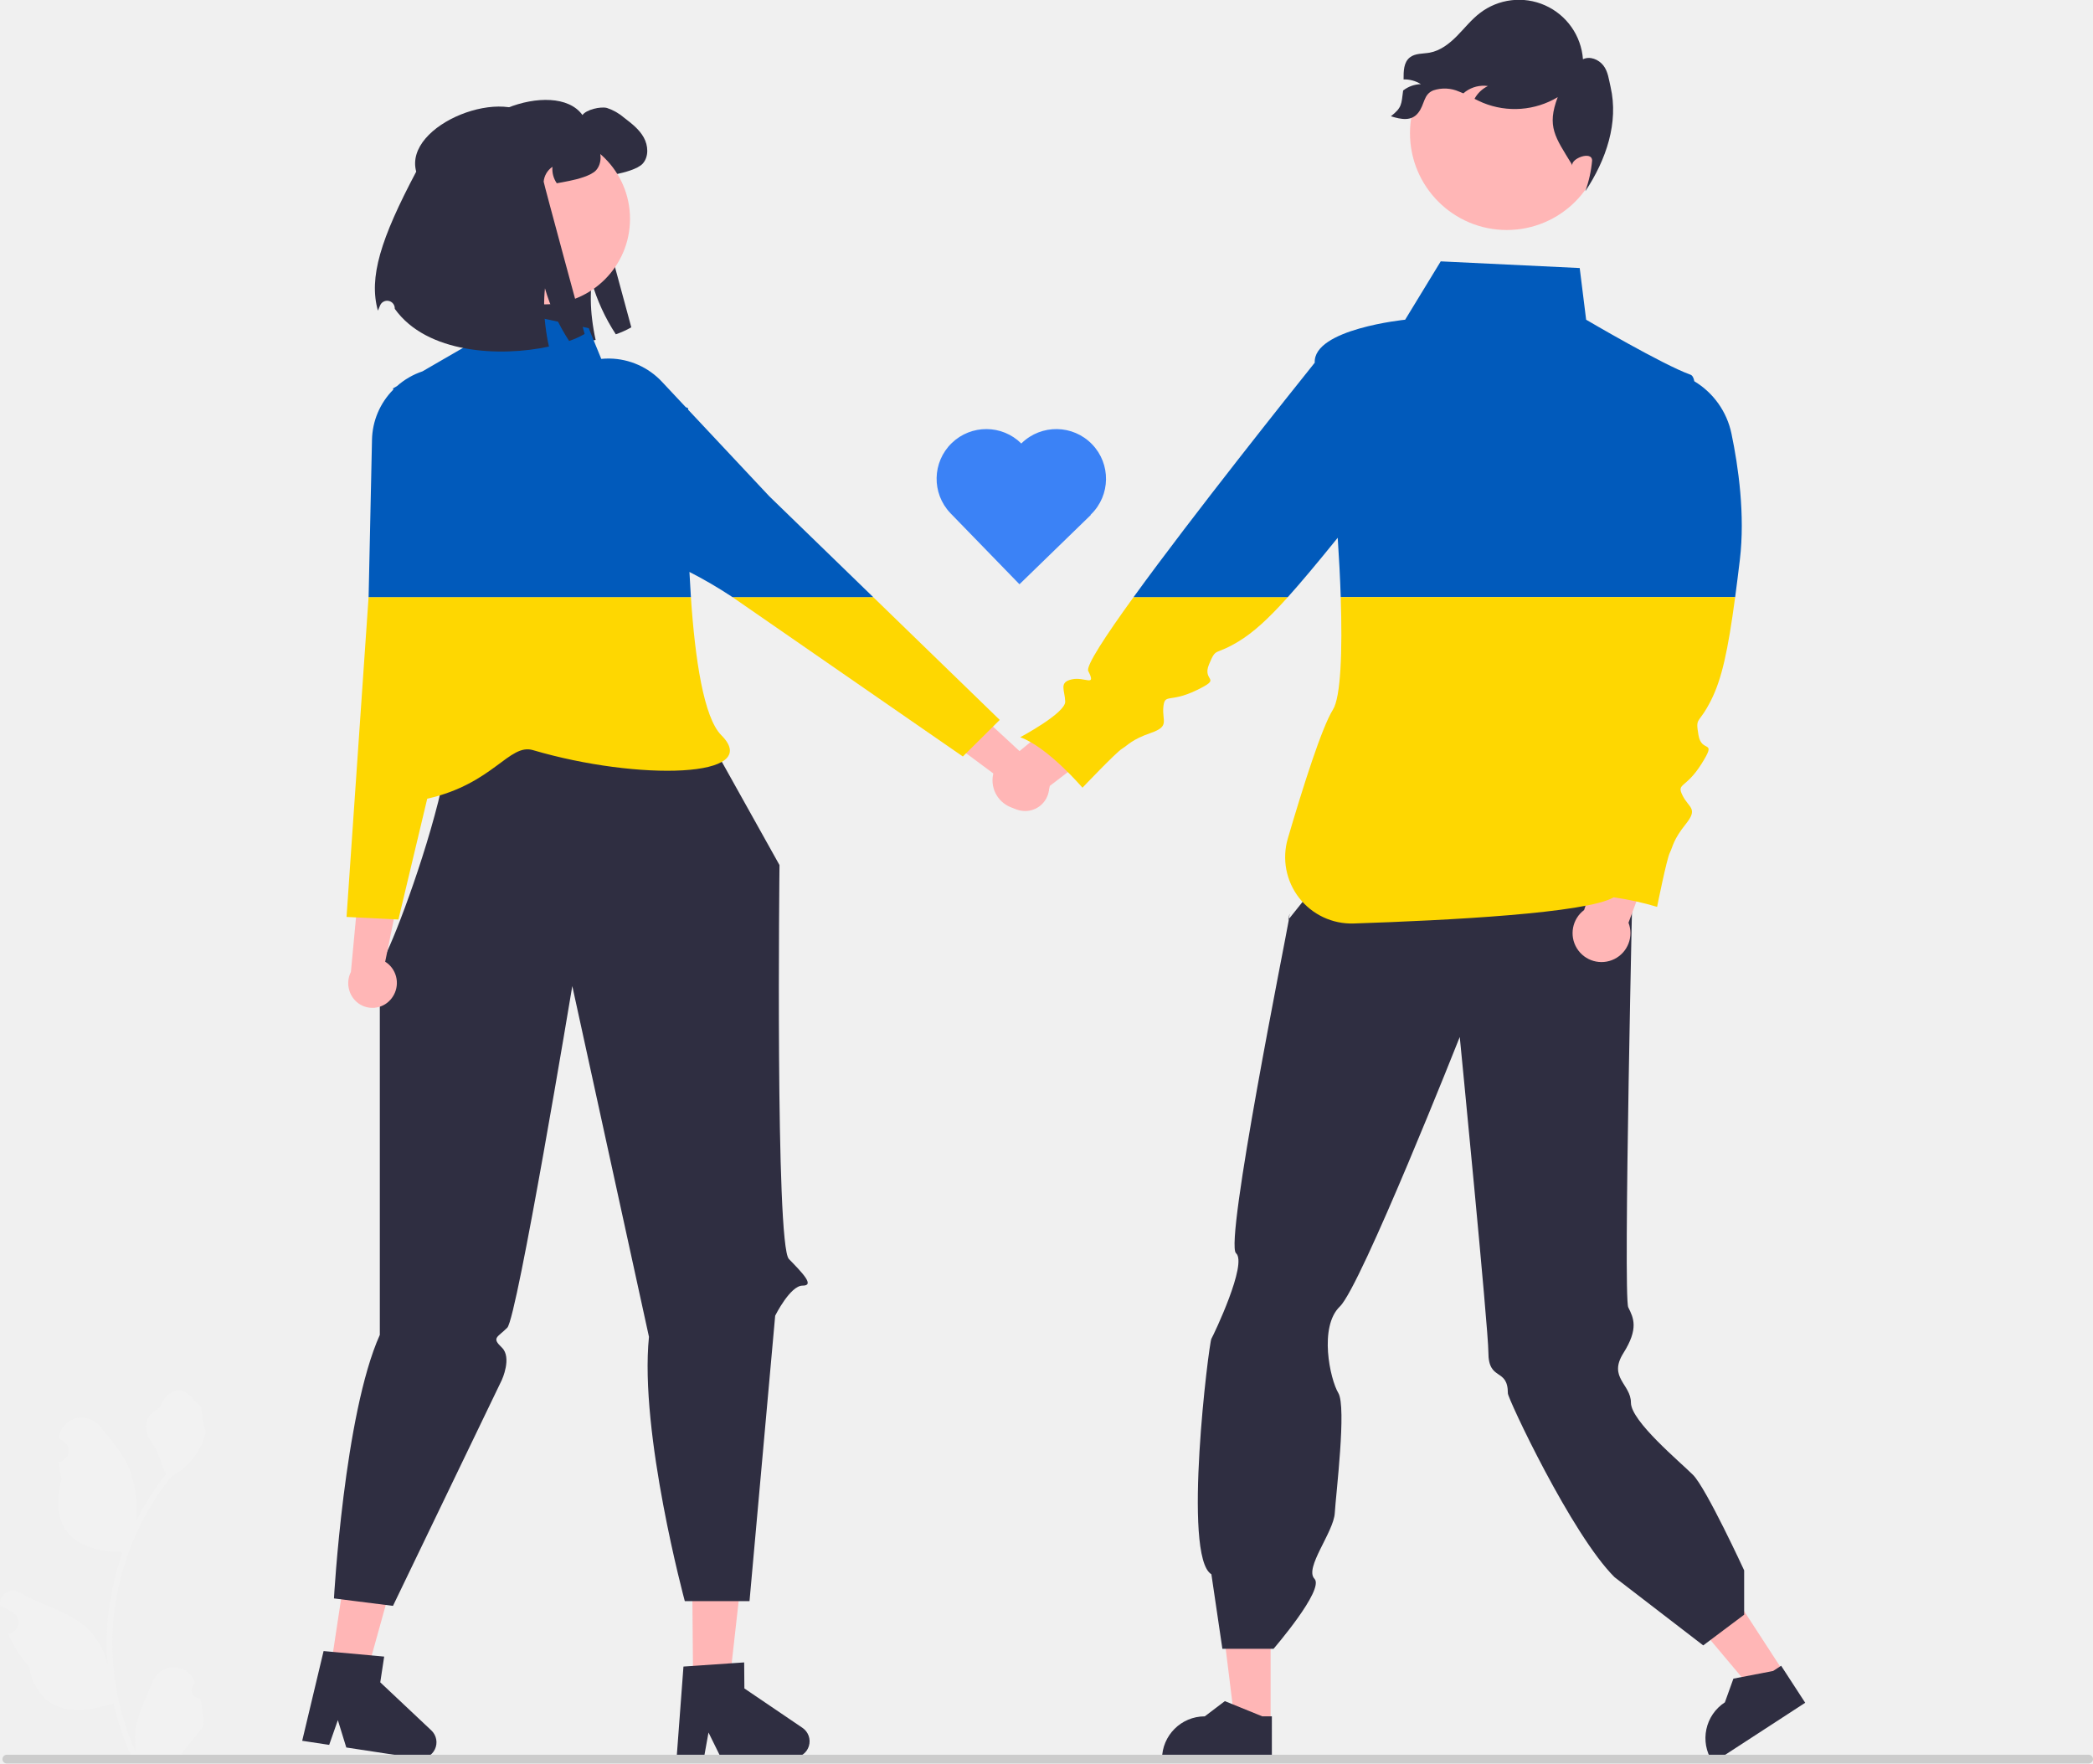
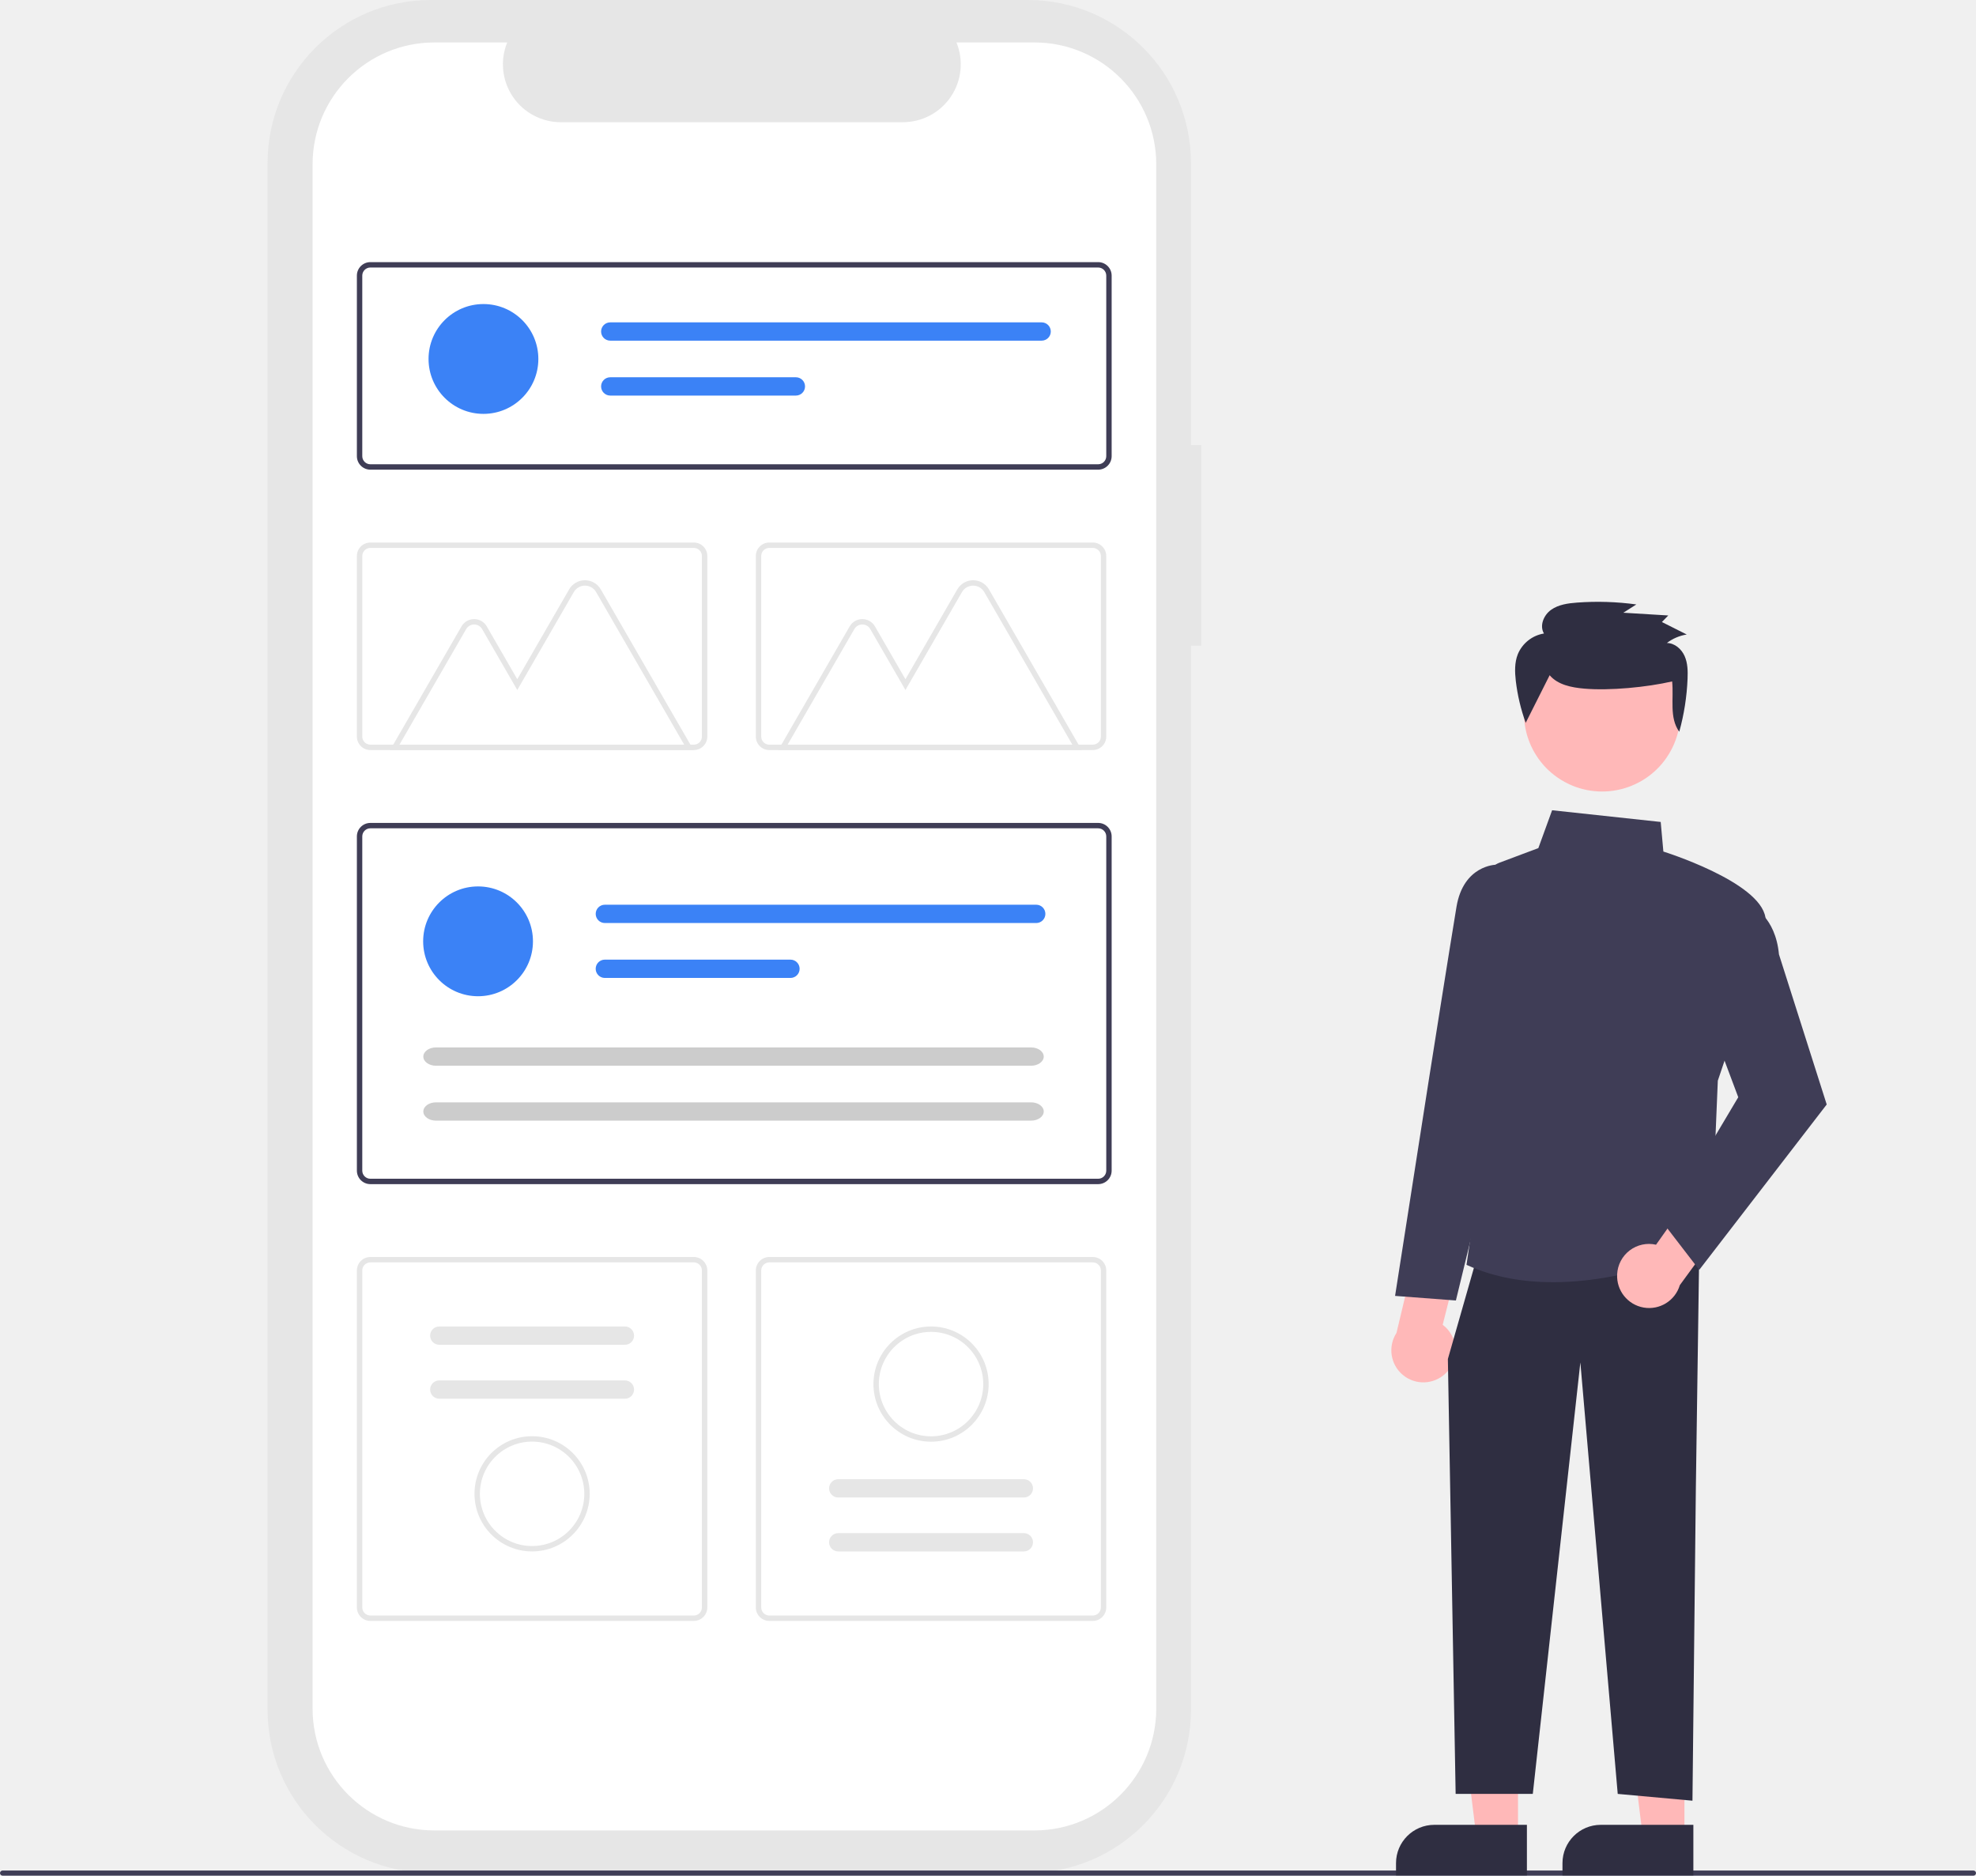
- <svg xmlns="http://www.w3.org/2000/svg" data-name="Layer 1" width="567.338" height="478.016" viewBox="0 0 567.338 478.016">
-   <path d="M441.806,255.712c-3.529-12.867,24.936-23.901,32.41-13.539,1.039-1.473,4.881-2.368,6.643-1.916a13.744,13.744,0,0,1,4.691,2.675c1.988,1.527,4.049,3.109,5.269,5.305,1.229,2.187,1.419,5.17-.235,7.068-1.311,1.509-5.179,2.485-7.149,2.883-1.374.28-2.531.506-3.525.669a6.739,6.739,0,0,1-1.175-4.456,5.47,5.47,0,0,0-2.386,4.013c-.027.334,11.108,41.304,11.108,41.304a24.287,24.287,0,0,1-4.203,1.889,52.848,52.848,0,0,1-6.553-14.28,45.762,45.762,0,0,0,.127,10.168,55.948,55.948,0,0,0,.958,5.631c-13.232,2.856-33.133,1.916-41.792-10.231l-.004-.151a2.067,2.067,0,0,0-3.993-.721c-.21.536-.403 1-.576,1.369C428.9,284.371,432.163,273.932,441.806,255.712Z" transform="translate(-316.3312 -210.9919)" fill="#2f2e41" />
-   <polygon points="187.875 456.283 197.734 456.2 202.098 417.287 187.548 417.41 187.875 456.283" fill="#ffb6b6" />
-   <path d="M533.853,679.343,518.108,668.663l-.059-7.055-3.386.227-10.496.724-2.573.171-1.868,24.935,7.396-.067,1.26-6.991,3.431,6.956,19.601-.164a4.408,4.408,0,0,0,2.439-8.055Z" transform="translate(-316.3312 -210.9919)" fill="#2f2e41" />
-   <polygon points="89.571 452.439 99.318 453.92 109.798 416.192 95.412 414.006 89.571 452.439" fill="#ffb6b6" />
-   <path d="M433.261,680.048l-13.853-13.042,1.06-6.975-3.379-.313-10.477-.95-2.568-.239-5.798,24.323,7.313,1.107,2.353-6.703,2.285,7.412,19.379,2.947a4.408,4.408,0,0,0,3.685-7.566Z" transform="translate(-316.3312 -210.9919)" fill="#2f2e41" />
-   <path d="M499.672,395.413l27.953,50.064s-1.166,102.965,2.549,106.784,7.078,7.244,3.715,7.213-7.434,8.153-7.434,8.153l-6.957,77.364h-17.543s-12.344-45.623-9.713-71.64l-20.782-95.077S456.528,568.188,453.837,570.879s-4.314,2.672-1.484,5.372,0,8.808,0,8.808l-29.498,61.221-16-2.018s2.774-49.979,12.433-71.435V471.432c-.728,8.693,33.303-79.296,12.493-72.691C438.365,396.651,499.672,395.413,499.672,395.413Z" transform="translate(-316.3312 -210.9919)" fill="#2f2e41" />
-   <path d="M422.318,481.805a6.821,6.821,0,0,0-.702-9.488,6.544,6.544,0,0,0-.876-.634l4.751-23.317-10.984-6.574-3.055,32.646a6.802,6.802,0,0,0,1.568,8.155,6.51,6.51,0,0,0,9.183-.651Q422.262,481.874,422.318,481.805Z" transform="translate(-316.3312 -210.9919)" fill="#ffb6b6" />
-   <path d="M593.233,430.754a6.821,6.821,0,0,1-5.816-7.529,6.543,6.543,0,0,1,.228-1.057l-19.113-14.177,3.782-12.229,24.082,22.251a6.802,6.802,0,0,1,4.281,7.116,6.51,6.51,0,0,1-7.268,5.651Q593.321,430.767,593.233,430.754Z" transform="translate(-316.3312 -210.9919)" fill="#ffb6b6" />
-   <circle cx="147.594" cy="59.322" r="23.183" fill="#ffb6b6" />
-   <path d="M437.826,245.399" transform="translate(-316.3312 -210.9919)" fill="#2f2e41" />
-   <polygon points="483.533 453.271 475.415 458.549 451.193 429.75 463.174 421.96 483.533 453.271" fill="#ffb6b6" />
-   <path d="M805.657,672.546,780.694,688.777l-.205-.316a11.59,11.59,0,0,1,3.398-16.034l.001-0,2.31-6.424,10.757-2.072,2.179-1.417Z" transform="translate(-316.3312 -210.9919)" fill="#2f2e41" />
-   <polygon points="344.417 467.102 334.734 467.101 330.128 429.753 344.419 429.754 344.417 467.102" fill="#ffb6b6" />
-   <path d="M661.089,688.195l-29.776-.001v-.377a11.59,11.59,0,0,1,11.59-11.589h.001l5.439-4.126,10.148,4.127,2.599 0Z" transform="translate(-316.3312 -210.9919)" fill="#2f2e41" />
-   <path d="M760.974,447.632l-86.829,1.909-8.607,10.758s.744-3.793.082.373-17.414,87.23-14.247,90.016-6.004,22.02-6.678,23.193-7.933,59.07,0,63.831l2.98,20.209h13.866s13.891-16.075,11.095-18.989,5.2-12.604,5.505-17.8,3.225-28.764.963-32.542-5.319-17.96.418-23.458,32.498-73.057,32.498-73.057,7.776,79.202,7.758,85.421c-.024,8.088,5.287,4.085,5.287,11.185,0,1.434,17.294,38.303,28.916,49.827l24.035,18.488,11.093-8.32v-12.018s-10.28-22.298-13.866-25.884-16.827-14.563-16.827-19.584-6.233-6.77-2.041-13.426,2.758-9.525,1.324-12.394,1.286-120.415,1.286-120.415Z" transform="translate(-316.3312 -210.9919)" fill="#2f2e41" />
-   <circle cx="408.437" cy="36.107" r="26.238" fill="#ffb6b6" />
-   <path d="M745.729,457.66l7.386-22.233,13.289,2.447-8.645,23.228a7.843,7.843,0,1,1-12.03-3.442Z" transform="translate(-316.3312 -210.9919)" fill="#ffb6b6" />
-   <path d="M592.555,414.694l18.096-14.878,9.942,9.152L600.901,424.017a7.843,7.843,0,1,1-8.346-9.323Z" transform="translate(-316.3312 -210.9919)" fill="#ffb6b6" />
-   <path d="M693.353,242.509c2.829.878,5.556,1.396,7.395-.924s1.359-4.973,4.095-6.092a9.679,9.679,0,0,1,6.989.324c.398.148.786.314,1.165.481.213-.185.425-.36.656-.527a8.337,8.337,0,0,1,6-1.461,8.18,8.18,0,0,0-3.633,3.467c.758.379,1.525.758,2.302,1.082a22.697,22.697,0,0,0,20.254-1.535c-3.032,7.987-.675,10.834,3.772,18.128l.176.425c-.444-1.913,5.371-4.123,5.371-1.35a33.125,33.125,0,0,1-1.849,8.32c5.704-8.588,9.069-18.636,6.859-28.278-.471-2.024-.684-4.197-1.969-5.842-1.285-1.636-3.651-2.598-5.519-1.673a17.396,17.396,0,0,0-27.992-12.48c-2.311,1.784-4.132,4.123-6.194,6.203s-4.502,3.975-7.386,4.493c-1.83.324-3.892.129-5.352,1.285-1.692,1.34-1.71,3.698-1.701,5.963a8.327,8.327,0,0,1,4.687,1.285,8.148,8.148,0,0,0-4.733,1.664.508.508,0,0,0-.074.055C696.172,239.328,696.375,240.133,693.353,242.509Z" transform="translate(-316.3312 -210.9919)" fill="#2f2e41" />
-   <path d="M370.59,671.321a2.269,2.269,0,0,1-1.645-3.933l.155-.618q-.031-.074-.062-.148a6.094,6.094,0,0,0-11.241.042c-1.839,4.428-4.179,8.864-4.756,13.546a18.029,18.029,0,0,0,.316,6.2,72.281,72.281,0,0,1-6.575-30.021,69.764,69.764,0,0,1,.433-7.783q.358-3.178.995-6.31a73.119,73.119,0,0,1,14.5-30.99,19.459,19.459,0,0,0,8.093-8.397,14.843,14.843,0,0,0,1.35-4.056c-.394.052-1.486-5.949-1.188-6.317-.549-.833-1.532-1.247-2.131-2.06-2.982-4.043-7.091-3.337-9.236,2.157-4.582,2.313-4.627,6.148-1.815,9.837,1.789,2.347,2.035,5.522,3.604,8.035-.162.207-.329.407-.491.614a73.591,73.591,0,0,0-7.681,12.169,30.592,30.592,0,0,0-1.826-14.21c-1.748-4.217-5.025-7.769-7.91-11.415a6.279,6.279,0,0,0-11.184,3.083q-.009.081-.017.161.643.363,1.259.77a3.078,3.078,0,0,1-1.241,5.602l-.063.01a30.626,30.626,0,0,0,.807,4.579c-3.702,14.316,4.29,19.53,15.701,19.764.252.129.497.258.749.381a75.115,75.115,0,0,0-4.043,19.028,71.243,71.243,0,0,0,.052,11.503l-.019-.136a18.826,18.826,0,0,0-6.427-10.87c-4.946-4.063-11.933-5.559-17.268-8.824a3.533,3.533,0,0,0-5.411,3.437l.022.143a20.677,20.677,0,0,1,2.319,1.117q.643.363,1.259.77a3.078,3.078,0,0,1-1.241,5.602l-.063.01c-.045.006-.084.013-.129.019a30.654,30.654,0,0,0,5.639,8.829c2.315,12.497,12.256,13.683,22.89,10.044h.006a75.093,75.093,0,0,0,5.044,14.726h18.02c.065-.2.123-.407.181-.607a20.474,20.474,0,0,1-4.986-.297c1.337-1.641,2.674-3.294,4.011-4.935a1.121,1.121,0,0,0,.084-.097c.678-.84,1.363-1.673,2.041-2.512l0-.001a29.99,29.99,0,0,0-.879-7.64Z" transform="translate(-316.3312 -210.9919)" fill="#f2f2f2" />
-   <path d="M316.999,687.818a1.186,1.186,0,0,0,1.19,1.19h564.29a1.19,1.19,0,1,0,0-2.38h-564.29A1.187,1.187,0,0,0,316.999,687.818Z" transform="translate(-316.3312 -210.9919)" fill="#ccc" />
-   <path d="M503.213,366.022c.111,2.279.242,4.56.394,6.82h11.261l-.161-.111A121.192,121.192,0,0,0,503.213,366.022Z" transform="translate(-316.3312 -210.9919)" fill="none" />
-   <path d="M410.267,459.537l14.065.698,7.806-32.744c17.946-4.035,22.203-15.069,28.655-13.17,28.622,8.426,62.638,7.533,51.062-4.042-4.746-4.746-7.11-20.5-8.248-37.437h-87.366Z" transform="translate(-316.3312 -210.9919)" fill="#fed701" />
-   <polygon points="198.537 161.851 260.993 205.057 270.992 195.141 236.689 161.851 198.537 161.851" fill="#fed701" />
-   <path d="M524.86,345.514,502.855,322.038c.007-.246.012-.386.012-.386l-.671-.317-6.401-6.829a19.867,19.867,0,0,0-14.211-6.326,20.389,20.389,0,0,0-2.273.092l-3.397-8.322-28.416-6.028-5.642,11.357-11.017,6.378a19.901,19.901,0,0,0-6.907,3.999l-1.076.623.08.327a19.838,19.838,0,0,0-5.77,13.604l-.914,42.49-.01.142h87.366c-.152-2.26-.283-4.541-.394-6.82a121.192,121.192,0,0,1,11.495,6.709l.161.111h38.152Z" transform="translate(-316.3312 -210.9919)" fill="#015abb" />
-   <path d="M611.318,392.877c2.271,4.488-.919,1.46-4.488,2.271-3.569.811-1.839,2.92-1.758,6.029s-12.194,9.652-12.194,9.652c7.489,2.677,16.87,13.681,16.87,13.681s9.085-9.571,10.734-10.571c1.649-1,2.569-2.46,7.787-4.272,5.218-1.811,3.028-3.19,3.407-7.029.379-3.839,1.649-1,8.976-4.542s1.379-2.19,3.407-7.029c2.028-4.84,1.379-2.19,7.976-6.191,3.965-2.405,7.904-5.937,13.384-12.033H623.607C615.895,383.496,610.644,391.544,611.318,392.877Z" transform="translate(-316.3312 -210.9919)" fill="#fed701" />
-   <path d="M787.938,362.778c1.465-12.211-.388-25.251-2.272-34.267a21.716,21.716,0,0,0-10.058-14.167c-.191-.979-.531-1.606-1.052-1.791-7.458-2.651-28.277-14.899-28.277-14.899l-1.745-14.006L706.86,281.837l-9.64,15.816s-24.972,2.51-24.509,11.652c-6.048,7.543-32.968,41.249-49.104,63.538h41.813c3.637-4.046,7.953-9.219,13.41-15.949.037-.046.072-.093.109-.139.367,5.456.649,10.914.817,16.088H786.67C787.076,369.808,787.494,366.474,787.938,362.778Z" transform="translate(-316.3312 -210.9919)" fill="#015abb" />
-   <path d="M786.67,372.843H679.756c.477,14.703.022,27.101-2.118,30.515-3.004,4.792-8.089,20.829-12.222,34.91a17.995,17.995,0,0,0,17.859,23.046c25.642-.845,63.164-2.802,70.477-7.093a81.014,81.014,0,0,1,11.758,2.584s2.588-12.94,3.45-14.665c.863-1.725.863-3.45,4.313-7.764,3.451-4.313.863-4.313-.863-7.764-1.725-3.45.863-1.725,5.176-8.626,4.313-6.901,0-2.588-.863-7.764-.863-5.176,0-2.588,3.451-9.489C783.033,395.016,784.708,387.513,786.67,372.843Z" transform="translate(-316.3312 -210.9919)" fill="#fed701" />
-   <path d="M429.153,257.519c-3.529-12.867,24.936-23.901,32.41-13.539,1.039-1.473,4.881-2.368,6.643-1.916a13.744,13.744,0,0,1,4.691,2.675c1.988,1.527,4.049,3.109,5.269,5.305,1.229,2.187,1.419,5.17-.235,7.068-1.311,1.509-5.179,2.485-7.149,2.883-1.374.28-2.531.506-3.525.669a6.739,6.739,0,0,1-1.175-4.456,5.47,5.47,0,0,0-2.386,4.013c-.027.334,11.108,41.304,11.108,41.304a24.287,24.287,0,0,1-4.203,1.889,52.848,52.848,0,0,1-6.553-14.28,45.762,45.762,0,0,0,.127,10.168,55.95,55.95,0,0,0,.958,5.631c-13.232,2.856-33.133,1.916-41.792-10.231l-.004-.151a2.067,2.067,0,0,0-3.993-.721c-.21.536-.403 1-.576,1.369C416.247,286.179,419.51,275.74,429.153,257.519Z" transform="translate(-316.3312 -210.9919)" fill="#2f2e41" />
-   <path d="M593.272,331.109l0,0c-.034.033-.065.067-.098.1a13.472,13.472,0,0,0-18.874-.102l0,0a13.472,13.472,0,0,0-.401,18.921l-.003.003.126.13,0,0,18.649,19.202L612.003,350.587l-.054-.055c.032-.031.066-.06.099-.091l0,0a13.474,13.474,0,0,0,.278-19.054l0,0A13.474,13.474,0,0,0,593.272,331.109Z" transform="translate(-316.3312 -210.9919)" fill="#3b82f6" />
+ <svg xmlns="http://www.w3.org/2000/svg" data-name="Layer 1" width="768" height="728.858" viewBox="0 0 768 728.858">
+   <path d="M682.884,258.518h-3.999V148.973A63.402,63.402,0,0,0,615.483,85.571H383.397a63.402,63.402,0,0,0-63.402,63.402V749.947A63.402,63.402,0,0,0,383.396,813.349H615.483a63.402,63.402,0,0,0,63.402-63.402V336.494h3.999Z" transform="translate(-216 -85.571)" fill="#e6e6e6" />
+   <path d="M618.041,102.066h-30.295a22.495,22.495,0,0,1-20.827,30.991H433.96A22.495,22.495,0,0,1,413.133,102.066H384.837a47.348,47.348,0,0,0-47.348,47.348V749.506A47.348,47.348,0,0,0,384.837,796.854h233.204a47.348,47.348,0,0,0,47.348-47.348h0V149.414a47.348,47.348,0,0,0-47.348-47.348Z" transform="translate(-216 -85.571)" fill="#fff" />
+   <path d="M983,814.429H217a1,1,0,0,1,0-2H983a1,1,0,0,1,0,2Z" transform="translate(-216 -85.571)" fill="#3f3d56" />
+   <path d="M642.82,268.075H359.946a5.245,5.245,0,0,1-5.238-5.238V192.667a5.245,5.245,0,0,1,5.238-5.238H642.82a5.245,5.245,0,0,1,5.238,5.238v70.169A5.245,5.245,0,0,1,642.82,268.075ZM359.946,189.524a3.146,3.146,0,0,0-3.143,3.143v70.169a3.146,3.146,0,0,0,3.143,3.143H642.82a3.146,3.146,0,0,0,3.143-3.143V192.667a3.146,3.146,0,0,0-3.143-3.143Z" transform="translate(-216 -85.571)" fill="#3f3d56" />
+   <path d="M642.82,545.71H359.946a5.245,5.245,0,0,1-5.238-5.238V410.585a5.245,5.245,0,0,1,5.238-5.238H642.82a5.245,5.245,0,0,1,5.238,5.238V540.471A5.245,5.245,0,0,1,642.82,545.71ZM359.946,407.442a3.146,3.146,0,0,0-3.143,3.143V540.471a3.146,3.146,0,0,0,3.143,3.143H642.82a3.146,3.146,0,0,0,3.143-3.143V410.585a3.146,3.146,0,0,0-3.143-3.143Z" transform="translate(-216 -85.571)" fill="#3f3d56" />
+   <path d="M640.725,377.033h-125.722a5.245,5.245,0,0,1-5.238-5.238V301.626a5.245,5.245,0,0,1,5.238-5.238h125.722a5.245,5.245,0,0,1,5.238,5.238v70.169A5.245,5.245,0,0,1,640.725,377.033ZM515.003,298.483a3.146,3.146,0,0,0-3.143,3.143V371.795a3.146,3.146,0,0,0,3.143,3.143h125.722a3.146,3.146,0,0,0,3.143-3.143v-70.169a3.146,3.146,0,0,0-3.143-3.143Z" transform="translate(-216 -85.571)" fill="#e6e6e6" />
+   <path d="M485.668,715.434h-125.722a5.245,5.245,0,0,1-5.238-5.238V579.261a5.245,5.245,0,0,1,5.238-5.238h125.722a5.245,5.245,0,0,1,5.238,5.238V710.196A5.245,5.245,0,0,1,485.668,715.434Zm-125.722-139.316a3.146,3.146,0,0,0-3.143,3.143V710.196a3.146,3.146,0,0,0,3.143,3.143h125.722a3.146,3.146,0,0,0,3.143-3.143V579.261a3.146,3.146,0,0,0-3.143-3.143Z" transform="translate(-216 -85.571)" fill="#e6e6e6" />
+   <path d="M640.725,715.434h-125.722a5.245,5.245,0,0,1-5.238-5.238V579.261a5.245,5.245,0,0,1,5.238-5.238h125.722a5.245,5.245,0,0,1,5.238,5.238V710.196A5.245,5.245,0,0,1,640.725,715.434Zm-125.722-139.316a3.146,3.146,0,0,0-3.143,3.143V710.196a3.146,3.146,0,0,0,3.143,3.143h125.722a3.146,3.146,0,0,0,3.143-3.143V579.261a3.146,3.146,0,0,0-3.143-3.143Z" transform="translate(-216 -85.571)" fill="#e6e6e6" />
+   <circle cx="185.804" cy="365.787" r="21.338" fill="#3b82f6" />
+   <path d="M451.085,437.133a3.556,3.556,0,0,0,0,7.113H618.745a3.556,3.556,0,0,0,0-7.113Z" transform="translate(-216 -85.571)" fill="#3b82f6" />
+   <path d="M451.085,458.471a3.556,3.556,0,0,0-.015,7.113h72.159a3.556,3.556,0,1,0,0-7.113Z" transform="translate(-216 -85.571)" fill="#3b82f6" />
+   <path d="M385.437,492.585c-2.705,0-4.907,1.596-4.907,3.556s2.201,3.556,4.907,3.556H616.755c2.705,0,4.907-1.596,4.907-3.556s-2.201-3.556-4.907-3.556Z" transform="translate(-216 -85.571)" fill="#ccc" />
+   <path d="M385.437,513.924c-2.705,0-4.907,1.596-4.907,3.556s2.201,3.556,4.907,3.556H616.755c2.705,0,4.907-1.596,4.907-3.556s-2.201-3.556-4.907-3.556Z" transform="translate(-216 -85.571)" fill="#ccc" />
+   <circle cx="187.899" cy="139.488" r="21.338" fill="#3b82f6" />
+   <path d="M453.181,210.834a3.556,3.556,0,0,0,0,7.113H620.84a3.556,3.556,0,1,0,.015-7.113c-.005,0-.01,0-.015,0Z" transform="translate(-216 -85.571)" fill="#3b82f6" />
+   <path d="M453.181,232.172a3.556,3.556,0,0,0,0,7.113h72.144a3.556,3.556,0,1,0,.015-7.113q-.007,0-.015,0Z" transform="translate(-216 -85.571)" fill="#3b82f6" />
+   <path d="M485.557,377.046H367.619l27.755-48.074a5.668,5.668,0,0,1,9.817,0l11.856,20.536,20.16-34.918a7.096,7.096,0,0,1,12.291,0Zm-114.309-2.095H481.928l-34.245-59.313a5,5,0,0,0-8.661,0L417.047,353.7l-13.671-23.679a3.572,3.572,0,0,0-6.187,0Z" transform="translate(-216 -85.571)" fill="#e6e6e6" />
+   <path d="M636.423,377.046H518.485l27.755-48.074a5.668,5.668,0,0,1,9.817,0l11.857,20.536L588.073,314.591a7.096,7.096,0,0,1,12.291,0Zm-114.309-2.095h110.68l-34.245-59.313a5,5,0,0,0-8.661,0l-21.975,38.061-13.671-23.679a3.572,3.572,0,0,0-6.187,0Z" transform="translate(-216 -85.571)" fill="#e6e6e6" />
+   <path d="M485.668,377.033h-125.722a5.245,5.245,0,0,1-5.238-5.238V301.626a5.245,5.245,0,0,1,5.238-5.238h125.722a5.245,5.245,0,0,1,5.238,5.238v70.169A5.245,5.245,0,0,1,485.668,377.033ZM359.946,298.483a3.146,3.146,0,0,0-3.143,3.143V371.795a3.146,3.146,0,0,0,3.143,3.143h125.722a3.146,3.146,0,0,0,3.143-3.143v-70.169a3.146,3.146,0,0,0-3.143-3.143Z" transform="translate(-216 -85.571)" fill="#e6e6e6" />
+   <path d="M386.735,601.024a3.556,3.556,0,1,0,0,7.113H458.879a3.556,3.556,0,0,0,0-7.113Z" transform="translate(-216 -85.571)" fill="#e6e6e6" />
+   <path d="M386.735,621.977a3.556,3.556,0,1,0,0,7.113H458.879a3.556,3.556,0,0,0,0-7.113Z" transform="translate(-216 -85.571)" fill="#e6e6e6" />
+   <path d="M422.807,688.433a22.386,22.386,0,1,1,22.386-22.386h0A22.411,22.411,0,0,1,422.807,688.433Zm0-42.677a20.291,20.291,0,1,0,20.291,20.291h0a20.314,20.314,0,0,0-20.291-20.291Z" transform="translate(-216 -85.571)" fill="#e6e6e6" />
+   <path d="M613.936,688.433a3.556,3.556,0,1,0,0-7.113H541.792a3.556,3.556,0,0,0,0,7.113Z" transform="translate(-216 -85.571)" fill="#e6e6e6" />
+   <path d="M613.936,667.479a3.556,3.556,0,1,0,0-7.113H541.792a3.556,3.556,0,0,0,0,7.113Z" transform="translate(-216 -85.571)" fill="#e6e6e6" />
+   <path d="M577.864,601.024a22.386,22.386,0,1,1-22.386,22.386v-0A22.411,22.411,0,0,1,577.864,601.024Zm0,42.677a20.291,20.291,0,1,0-20.291-20.291v0a20.314,20.314,0,0,0,20.291,20.291Z" transform="translate(-216 -85.571)" fill="#e6e6e6" />
+   <polygon points="589.987 713.726 573.8 713.726 566.1 651.292 589.99 651.293 589.987 713.726" fill="#ffb8b8" />
+   <path d="M557.47,709.101h35.985a0,0,0,0,1,0,0v19.655a0,0,0,0,1,0,0H542.583a0,0,0,0,1,0,0v-4.768A14.887,14.887,0,0,1,557.47,709.101Z" fill="#2f2e41" />
+   <polygon points="654.681 713.726 638.495 713.726 630.794 651.292 654.684 651.293 654.681 713.726" fill="#ffb8b8" />
+   <path d="M622.165,709.101h35.985a0,0,0,0,1,0,0v19.655a0,0,0,0,1,0,0H607.278a0,0,0,0,1,0,0v-4.768A14.887,14.887,0,0,1,622.165,709.101Z" fill="#2f2e41" />
+   <path d="M777.786,619.314a12.38,12.38,0,0,0-1.067-18.954l6.935-27.428-15.64-8.279L758.765,603.524a12.447,12.447,0,0,0,19.022,15.79Z" transform="translate(-216 -85.571)" fill="#ffb8b8" />
+   <polygon points="660.438 485.836 659.118 578.257 657.797 699.724 628.751 697.083 614.228 529.406 595.744 697.083 565.756 697.083 562.736 528.086 573.299 491.117 660.438 485.836" fill="#2f2e41" />
+   <path d="M786.403,577.252l-.425-.192,16.554-113.227-8.416-34.223a7.49,7.49,0,0,1,4.642-8.799l15.142-5.678,5.349-14.711,42.206,4.548,1.038,11.497c4.574,1.467,42.237,14.01,39.638,28.302-2.565,14.107-17.709,58.489-18.478,60.738l-2.652,63.649-.326.163c-.393.196-29.484,14.501-61.088,14.498C808.458,583.817,797.01,582.042,786.403,577.252Z" transform="translate(-216 -85.571)" fill="#3f3d56" />
+   <path d="M758.217,589.137l13.306-85.162c.079-.501,7.952-50.355,10.563-66.02,2.696-16.173,15.216-16.36,15.342-16.36h6.89l8.059,36.265-15.876,72.763-14.647,60.298Z" transform="translate(-216 -85.571)" fill="#3f3d56" />
+   <path d="M844.529,580.732a12.38,12.38,0,0,1,15.115-11.486l16.372-23.073,16.448,6.529-23.578,32.258a12.447,12.447,0,0,1-24.357-4.23Z" transform="translate(-216 -85.571)" fill="#ffb8b8" />
+   <path d="M862.489,560.89l29.109-48.957-11.86-31.625,16.152-43.074.596.256c.391.167,9.568,4.263,10.929,18.93l18.562,58.337L876.438,579.022Z" transform="translate(-216 -85.571)" fill="#3f3d56" />
+   <circle cx="838.699" cy="362.753" r="30.389" transform="translate(-97.89087 839.104) rotate(-61.3368)" fill="#ffb8b8" />
+   <path d="M818.296,347.951c3.146,3.723,8.47,4.773,13.38,5.204,9.974.875,24.476-.544,34.223-2.794.696,6.742-1.201,14.012,2.77,19.559a90.798,90.798,0,0,0,3.226-20.584c.12-2.986.073-6.075-1.14-8.816s-3.86-5.068-6.907-5.092a17.311,17.311,0,0,1,7.722-3.301l-9.649-4.849,2.478-2.544-17.469-1.069,5.06-3.214a109.715,109.715,0,0,0-22.986-.726c-3.56.262-7.282.763-10.166,2.826s-4.551,6.162-2.76,9.19a13.344,13.344,0,0,0-10.169,8.069c-1.286,3.26-1.168,6.881-.772,10.355a73.399,73.399,0,0,0,3.848,16.281" transform="translate(-216 -85.571)" fill="#2f2e41" />
</svg>
